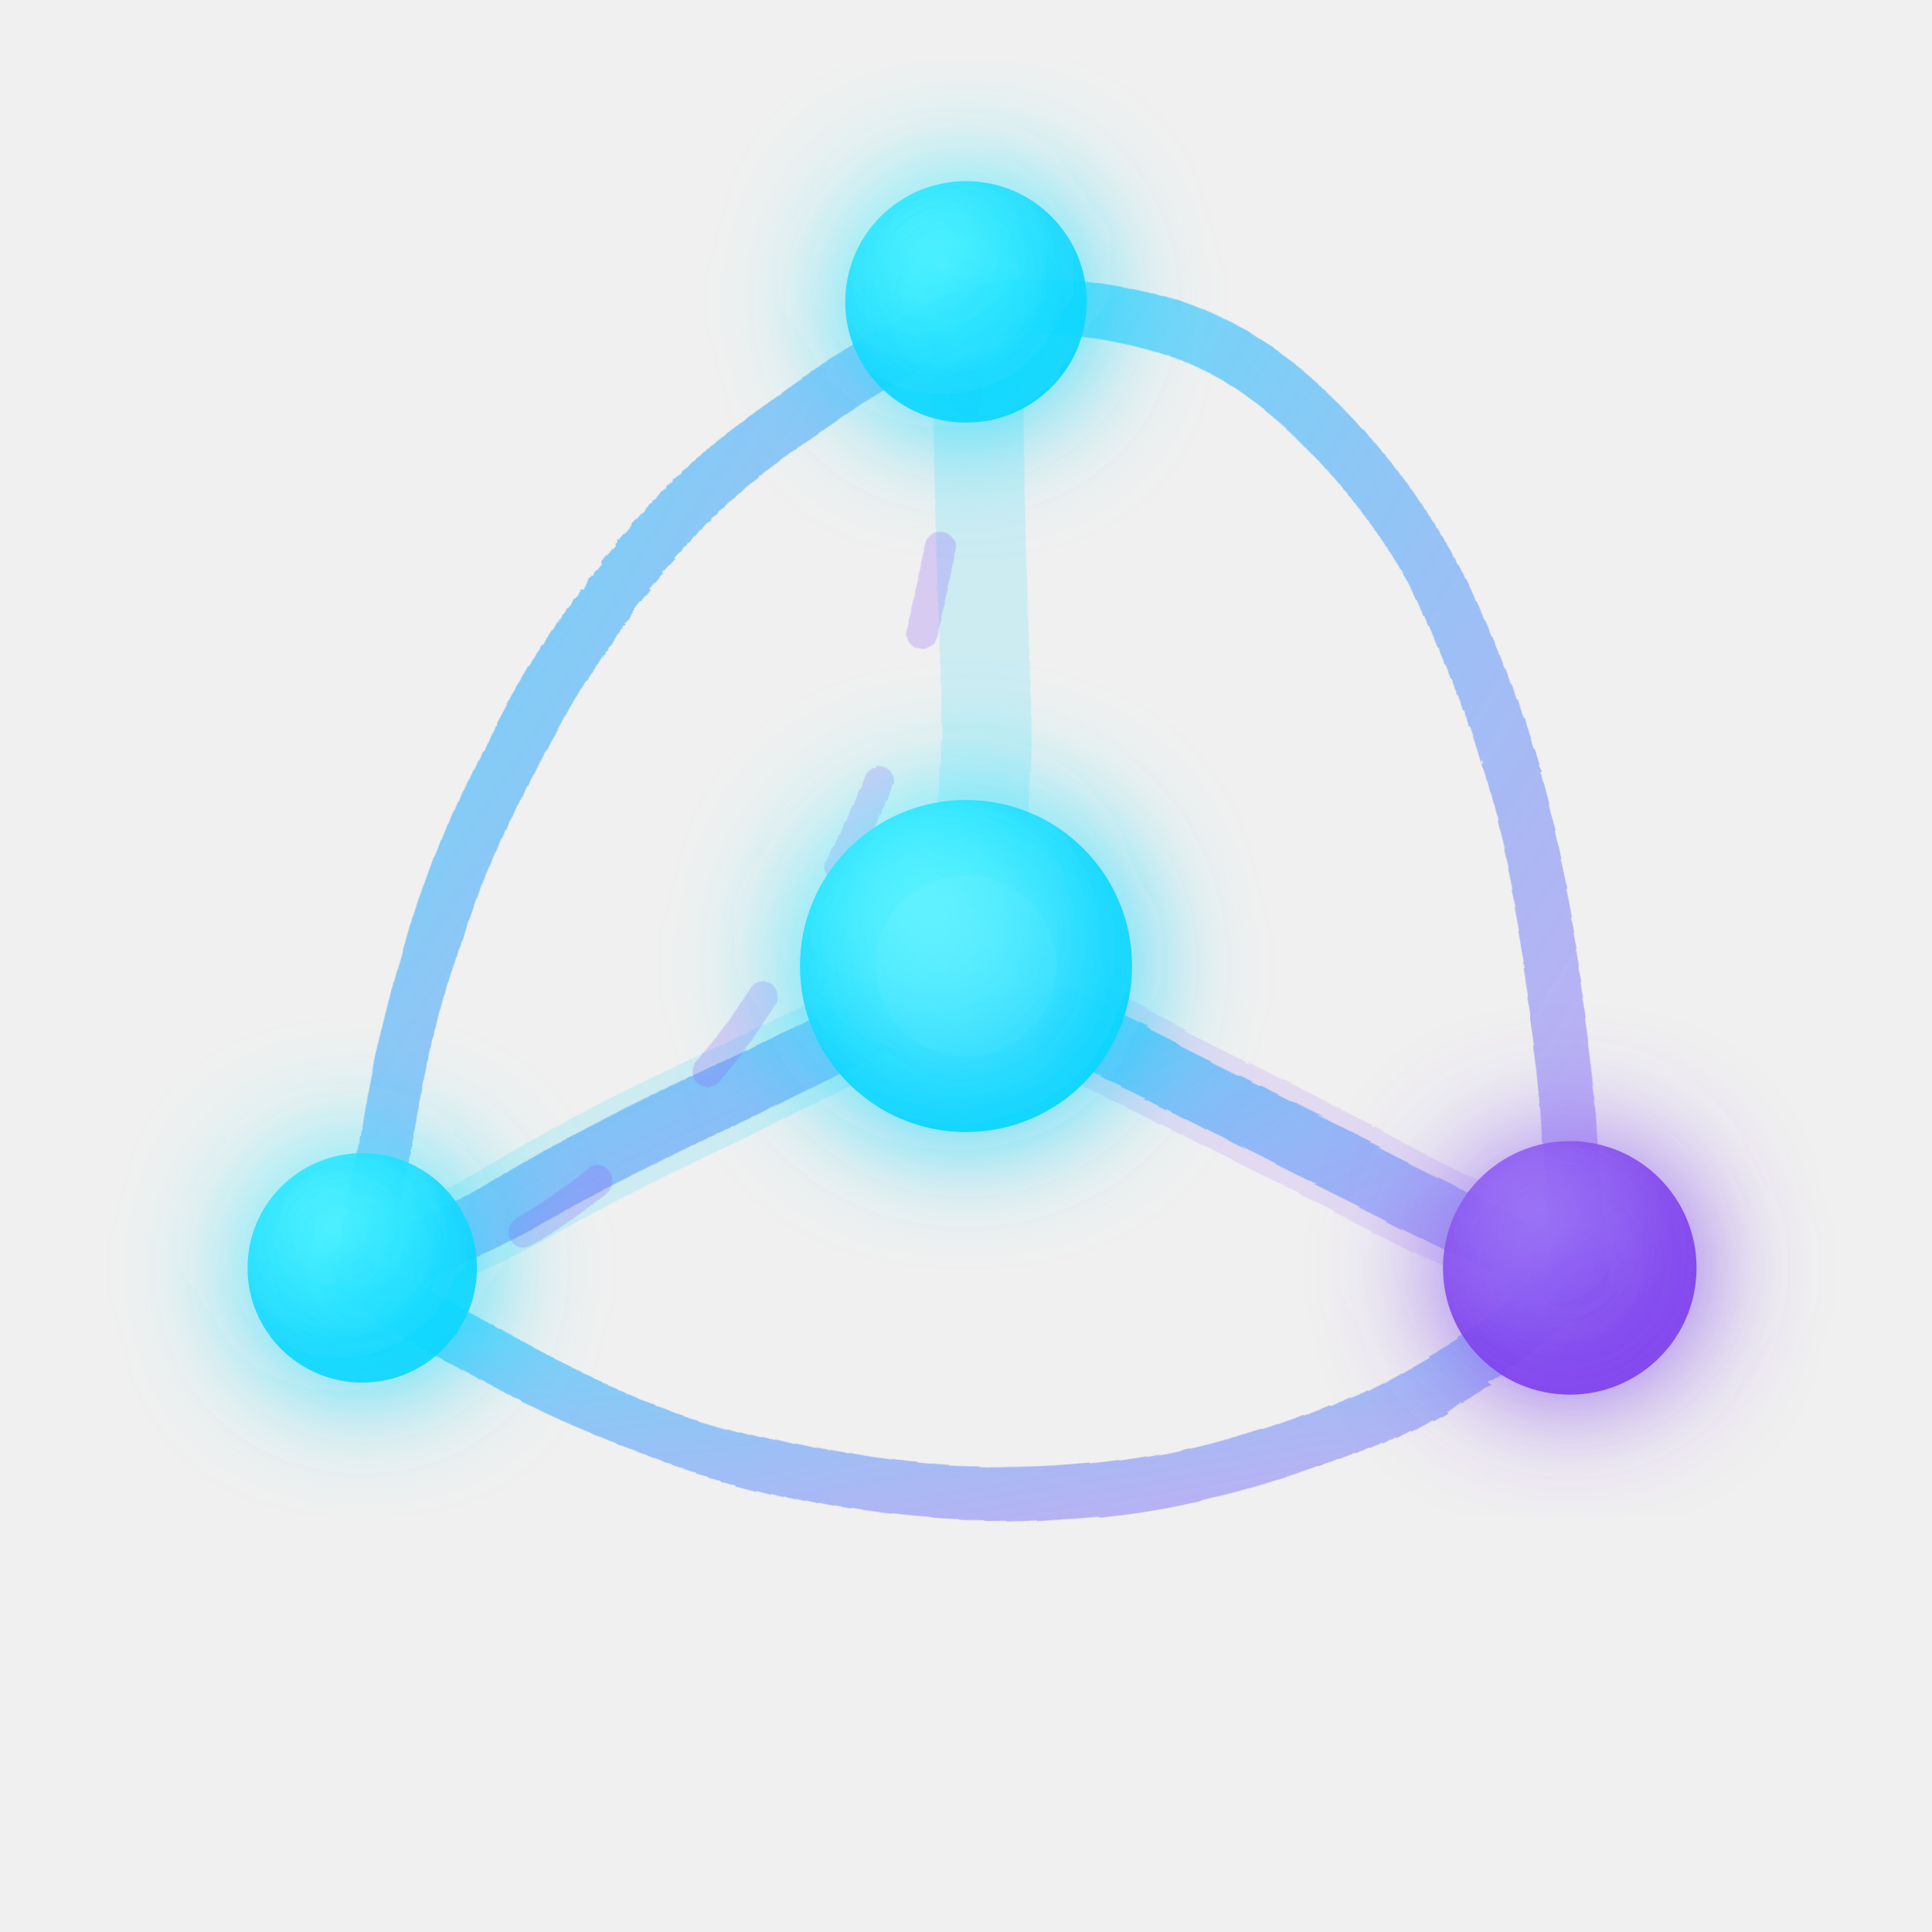
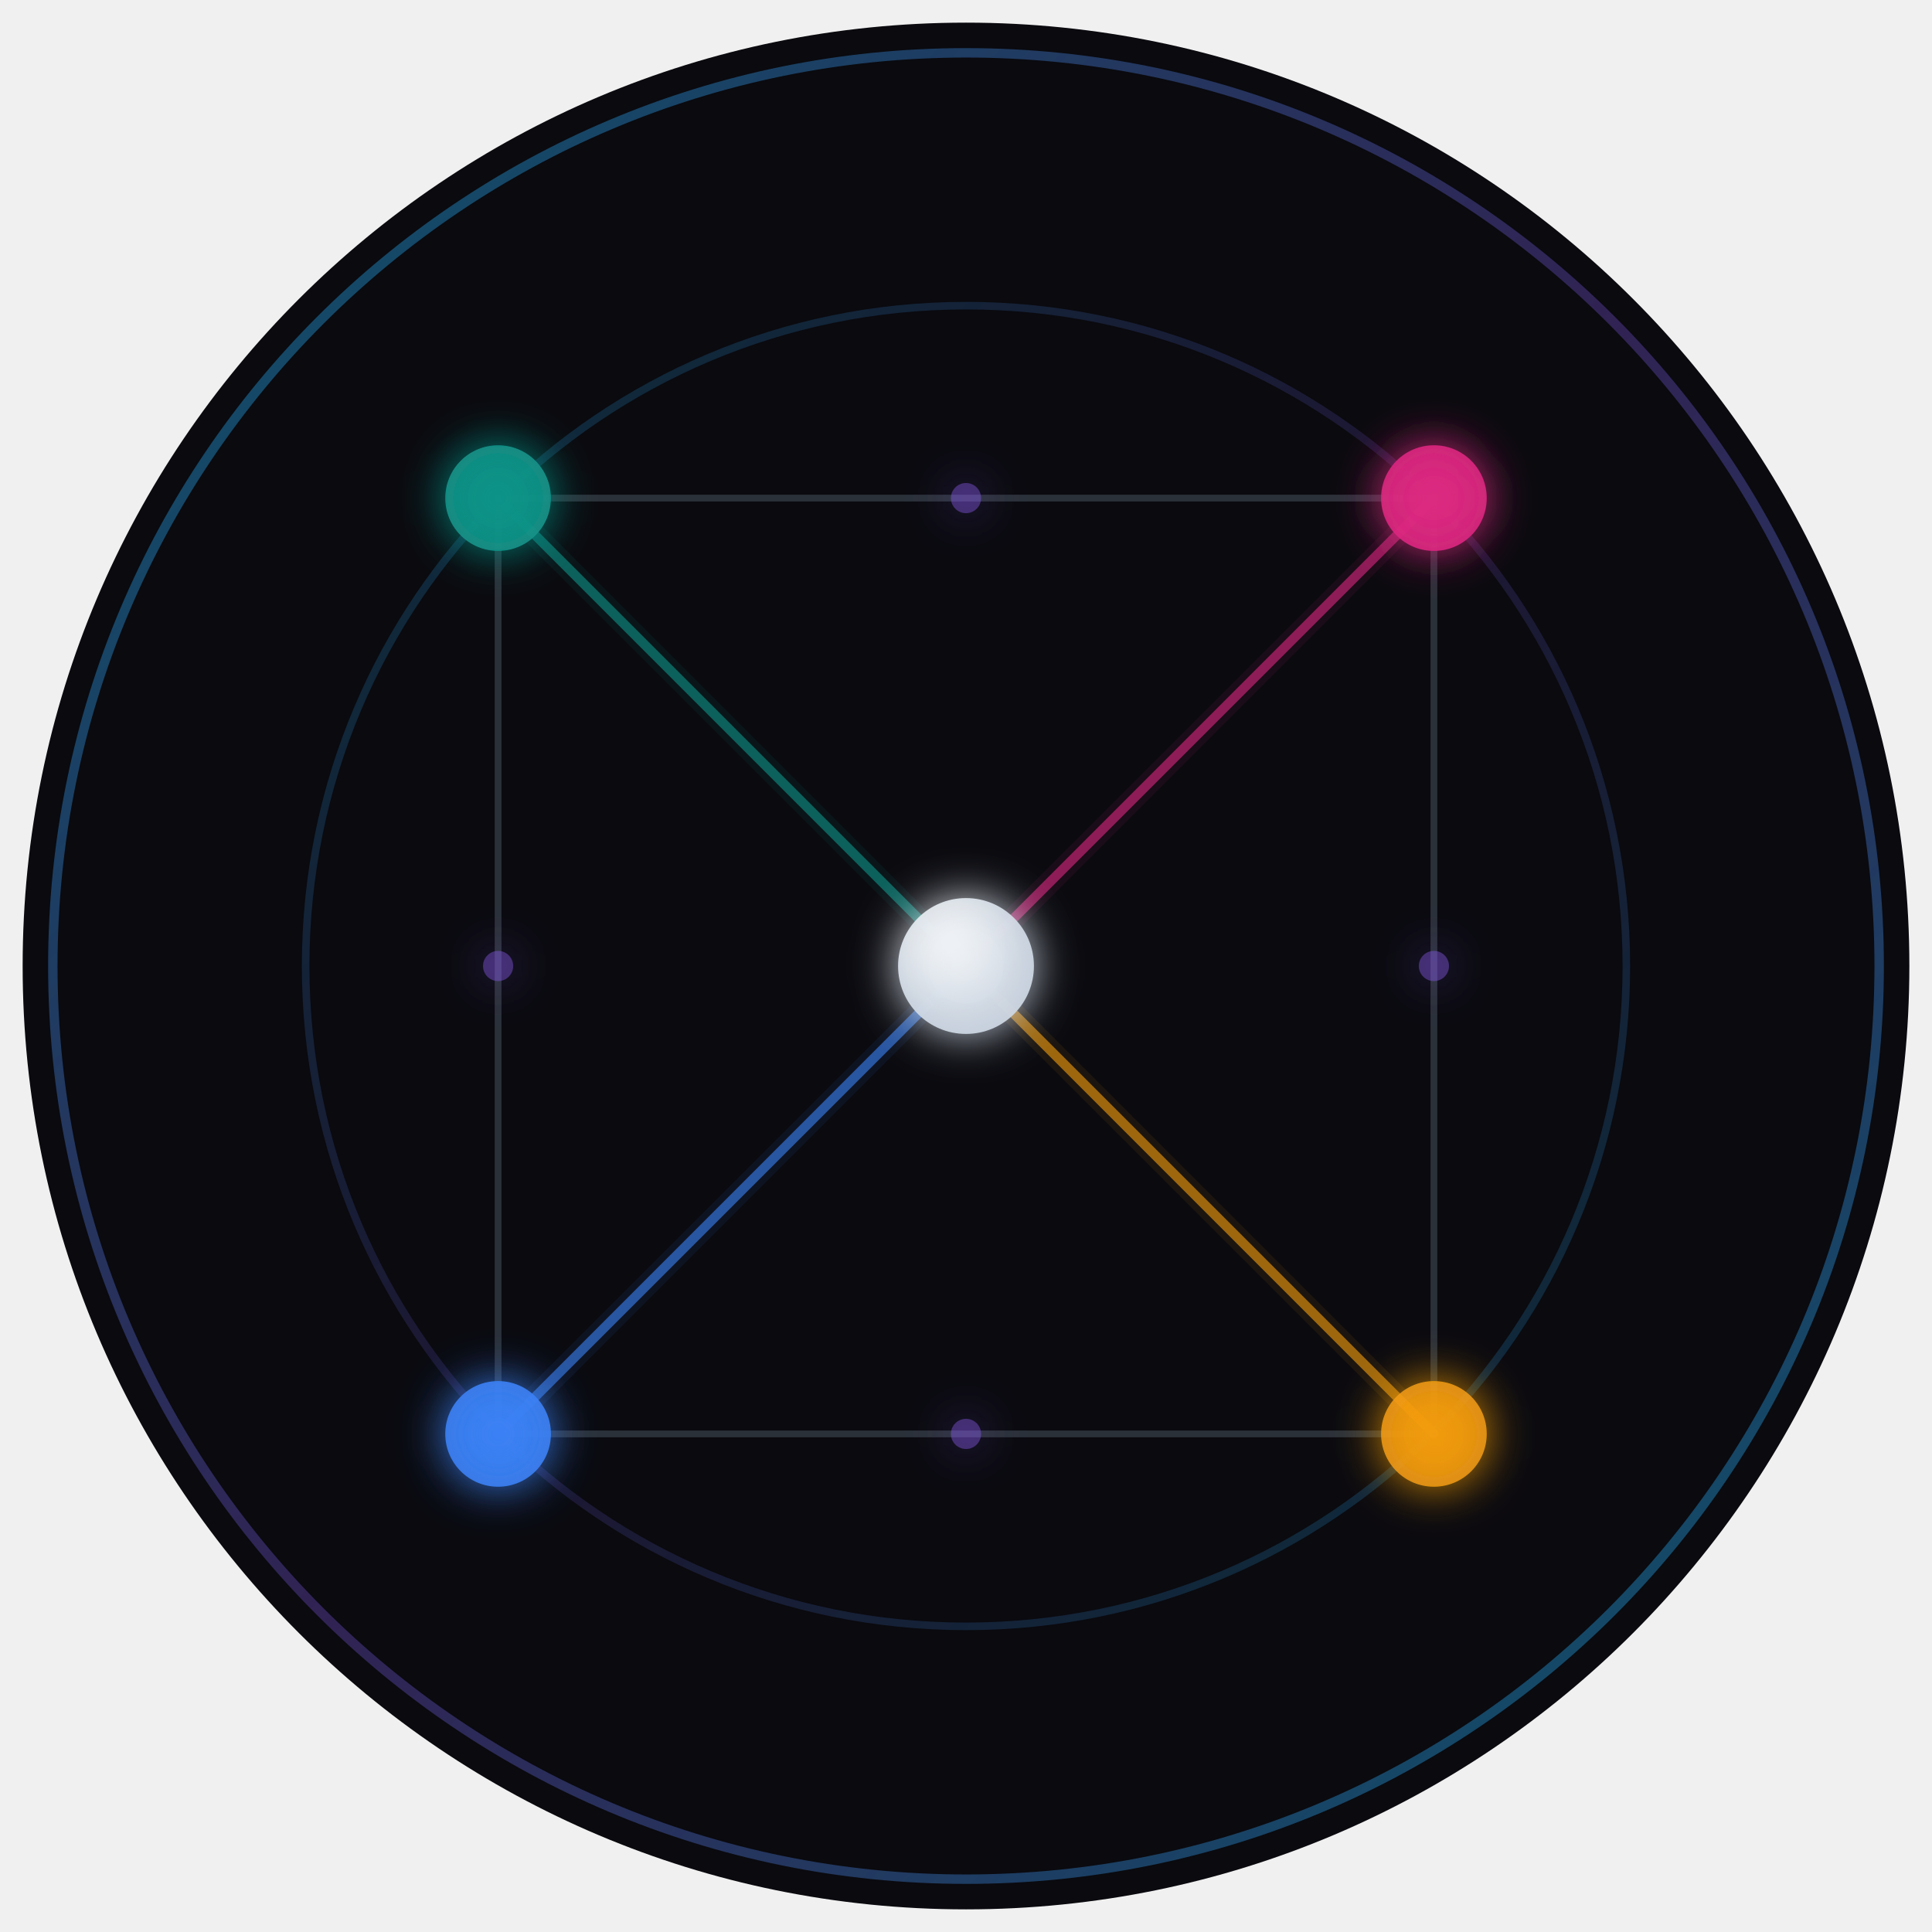
- <svg xmlns="http://www.w3.org/2000/svg" viewBox="0 0 64 64" width="64" height="64">
+ <svg xmlns="http://www.w3.org/2000/svg" viewBox="0 0 512 512" width="512" height="512">
  <defs>
-     <filter id="brush-m" x="-5%" y="-5%" width="110%" height="110%">
-       <feTurbulence type="turbulence" baseFrequency="0.02" numOctaves="3" seed="7" result="noise" />
-       <feDisplacementMap in="SourceGraphic" in2="noise" scale="1.5" xChannelSelector="R" yChannelSelector="G" />
-     </filter>
-     <filter id="glow-m">
-       <feGaussianBlur stdDeviation="2" result="blur" />
+     <filter id="glow">
+       <feGaussianBlur stdDeviation="6" result="blur" />
      <feComposite in="blur" in2="SourceGraphic" operator="over" />
    </filter>
-     <linearGradient id="conn-m" x1="0%" y1="0%" x2="100%" y2="100%">
-       <stop offset="0%" stop-color="#00D4FF" stop-opacity="0.6" />
-       <stop offset="100%" stop-color="#8B5CF6" stop-opacity="0.45" />
+     <filter id="glow-strong">
+       <feGaussianBlur stdDeviation="12" result="blur" />
+       <feComposite in="blur" in2="SourceGraphic" operator="over" />
+     </filter>
+     <linearGradient id="ring" x1="0%" y1="0%" x2="100%" y2="100%">
+       <stop offset="0%" stop-color="#00D4FF" stop-opacity="0.4" />
+       <stop offset="50%" stop-color="#8B5CF6" stop-opacity="0.3" />
+       <stop offset="100%" stop-color="#00D4FF" stop-opacity="0.4" />
    </linearGradient>
-     <radialGradient id="nc-m" cx="40%" cy="35%">
-       <stop offset="0%" stop-color="#67FFFF" />
-       <stop offset="100%" stop-color="#00D4FF" />
-     </radialGradient>
-     <radialGradient id="np-m" cx="40%" cy="35%">
-       <stop offset="0%" stop-color="#A78BFA" />
-       <stop offset="100%" stop-color="#7C3AED" />
+     <linearGradient id="orbit" x1="0%" y1="0%" x2="100%" y2="100%">
+       <stop offset="0%" stop-color="#00D4FF" stop-opacity="0.2" />
+       <stop offset="50%" stop-color="#8B5CF6" stop-opacity="0.15" />
+       <stop offset="100%" stop-color="#00D4FF" stop-opacity="0.2" />
+     </linearGradient>
+     <radialGradient id="nc" cx="40%" cy="35%">
+       <stop offset="0%" stop-color="#FFFFFF" />
+       <stop offset="100%" stop-color="#CBD5E1" />
    </radialGradient>
  </defs>
-   <g filter="url(#brush-m)">
-     <path d="M32,10 Q50,8 52,42" stroke="url(#conn-m)" stroke-width="1.8" fill="none" stroke-linecap="round" />
-     <path d="M52,42 Q34,56 12,42" stroke="url(#conn-m)" stroke-width="1.8" fill="none" stroke-linecap="round" />
-     <path d="M12,42 Q14,18 32,10" stroke="url(#conn-m)" stroke-width="1.8" fill="none" stroke-linecap="round" />
-     <path d="M32,32 Q32,18 32,10" stroke="#00D4FF" stroke-width="3" fill="none" stroke-linecap="round" opacity="0.15" />
-     <path d="M32,32 Q32,18 32,10" stroke="url(#conn-m)" stroke-width="2" fill="none" stroke-linecap="round" />
-     <path d="M32,32 Q44,38 52,42" stroke="#8B5CF6" stroke-width="3" fill="none" stroke-linecap="round" opacity="0.15" />
-     <path d="M32,32 Q44,38 52,42" stroke="url(#conn-m)" stroke-width="2" fill="none" stroke-linecap="round" />
-     <path d="M32,32 Q20,38 12,42" stroke="#00D4FF" stroke-width="3" fill="none" stroke-linecap="round" opacity="0.15" />
-     <path d="M32,32 Q20,38 12,42" stroke="url(#conn-m)" stroke-width="2" fill="none" stroke-linecap="round" />
-     <path d="M32,10 Q28,40 12,42" stroke="#8B5CF6" stroke-width="1" fill="none" stroke-linecap="round" stroke-dasharray="3 5" opacity="0.25" />
+   <circle cx="256" cy="256" r="250" fill="#0A0A0F" />
+   <circle cx="256" cy="256" r="242" fill="none" stroke="url(#ring)" stroke-width="2.5" />
+   <line x1="256" y1="256" x2="132" y2="132" stroke="#0D9488" stroke-width="6" stroke-linecap="round" opacity="0.08" />
+   <line x1="256" y1="256" x2="132" y2="132" stroke="#0D9488" stroke-width="2.5" stroke-linecap="round" opacity="0.6" />
+   <line x1="256" y1="256" x2="380" y2="132" stroke="#DC2680" stroke-width="6" stroke-linecap="round" opacity="0.08" />
+   <line x1="256" y1="256" x2="380" y2="132" stroke="#DC2680" stroke-width="2.5" stroke-linecap="round" opacity="0.6" />
+   <line x1="256" y1="256" x2="380" y2="380" stroke="#F59E0B" stroke-width="6" stroke-linecap="round" opacity="0.08" />
+   <line x1="256" y1="256" x2="380" y2="380" stroke="#F59E0B" stroke-width="2.5" stroke-linecap="round" opacity="0.6" />
+   <line x1="256" y1="256" x2="132" y2="380" stroke="#3B82F6" stroke-width="6" stroke-linecap="round" opacity="0.08" />
+   <line x1="256" y1="256" x2="132" y2="380" stroke="#3B82F6" stroke-width="2.5" stroke-linecap="round" opacity="0.6" />
+   <line x1="132" y1="132" x2="380" y2="132" stroke="#667788" stroke-width="1.8" stroke-linecap="round" opacity="0.35" />
+   <line x1="380" y1="132" x2="380" y2="380" stroke="#667788" stroke-width="1.8" stroke-linecap="round" opacity="0.35" />
+   <line x1="380" y1="380" x2="132" y2="380" stroke="#667788" stroke-width="1.8" stroke-linecap="round" opacity="0.35" />
+   <line x1="132" y1="380" x2="132" y2="132" stroke="#667788" stroke-width="1.8" stroke-linecap="round" opacity="0.35" />
+   <circle cx="256" cy="256" r="175" fill="none" stroke="url(#orbit)" stroke-width="2" />
+   <g filter="url(#glow-strong)">
+     <circle cx="132" cy="132" r="8" fill="#0D9488" opacity="0.15" />
+     <circle cx="380" cy="132" r="8" fill="#DC2680" opacity="0.15" />
+     <circle cx="380" cy="380" r="8" fill="#F59E0B" opacity="0.15" />
+     <circle cx="132" cy="380" r="8" fill="#3B82F6" opacity="0.15" />
  </g>
-   <g filter="url(#glow-m)">
-     <circle cx="32" cy="32" r="5.5" fill="url(#nc-m)" opacity="0.95" />
-     <circle cx="32" cy="32" r="3" fill="#fff" opacity="0.2" />
-     <circle cx="32" cy="10" r="4" fill="url(#nc-m)" opacity="0.9" />
-     <circle cx="52" cy="42" r="4.2" fill="url(#np-m)" opacity="0.9" />
-     <circle cx="12" cy="42" r="3.8" fill="url(#nc-m)" opacity="0.9" />
+   <g filter="url(#glow)">
+     <circle cx="256" cy="256" r="18" fill="url(#nc)" opacity="0.95" />
+     <circle cx="256" cy="256" r="10" fill="#fff" opacity="0.15" />
+     <circle cx="132" cy="132" r="14" fill="#0D9488" opacity="0.9" />
+     <circle cx="380" cy="132" r="14" fill="#DC2680" opacity="0.9" />
+     <circle cx="380" cy="380" r="14" fill="#F59E0B" opacity="0.85" />
+     <circle cx="132" cy="380" r="14" fill="#3B82F6" opacity="0.9" />
+     <circle cx="256" cy="132" r="4" fill="#8B5CF6" opacity="0.4" />
+     <circle cx="380" cy="256" r="4" fill="#8B5CF6" opacity="0.4" />
+     <circle cx="256" cy="380" r="4" fill="#8B5CF6" opacity="0.4" />
+     <circle cx="132" cy="256" r="4" fill="#8B5CF6" opacity="0.4" />
  </g>
</svg>
